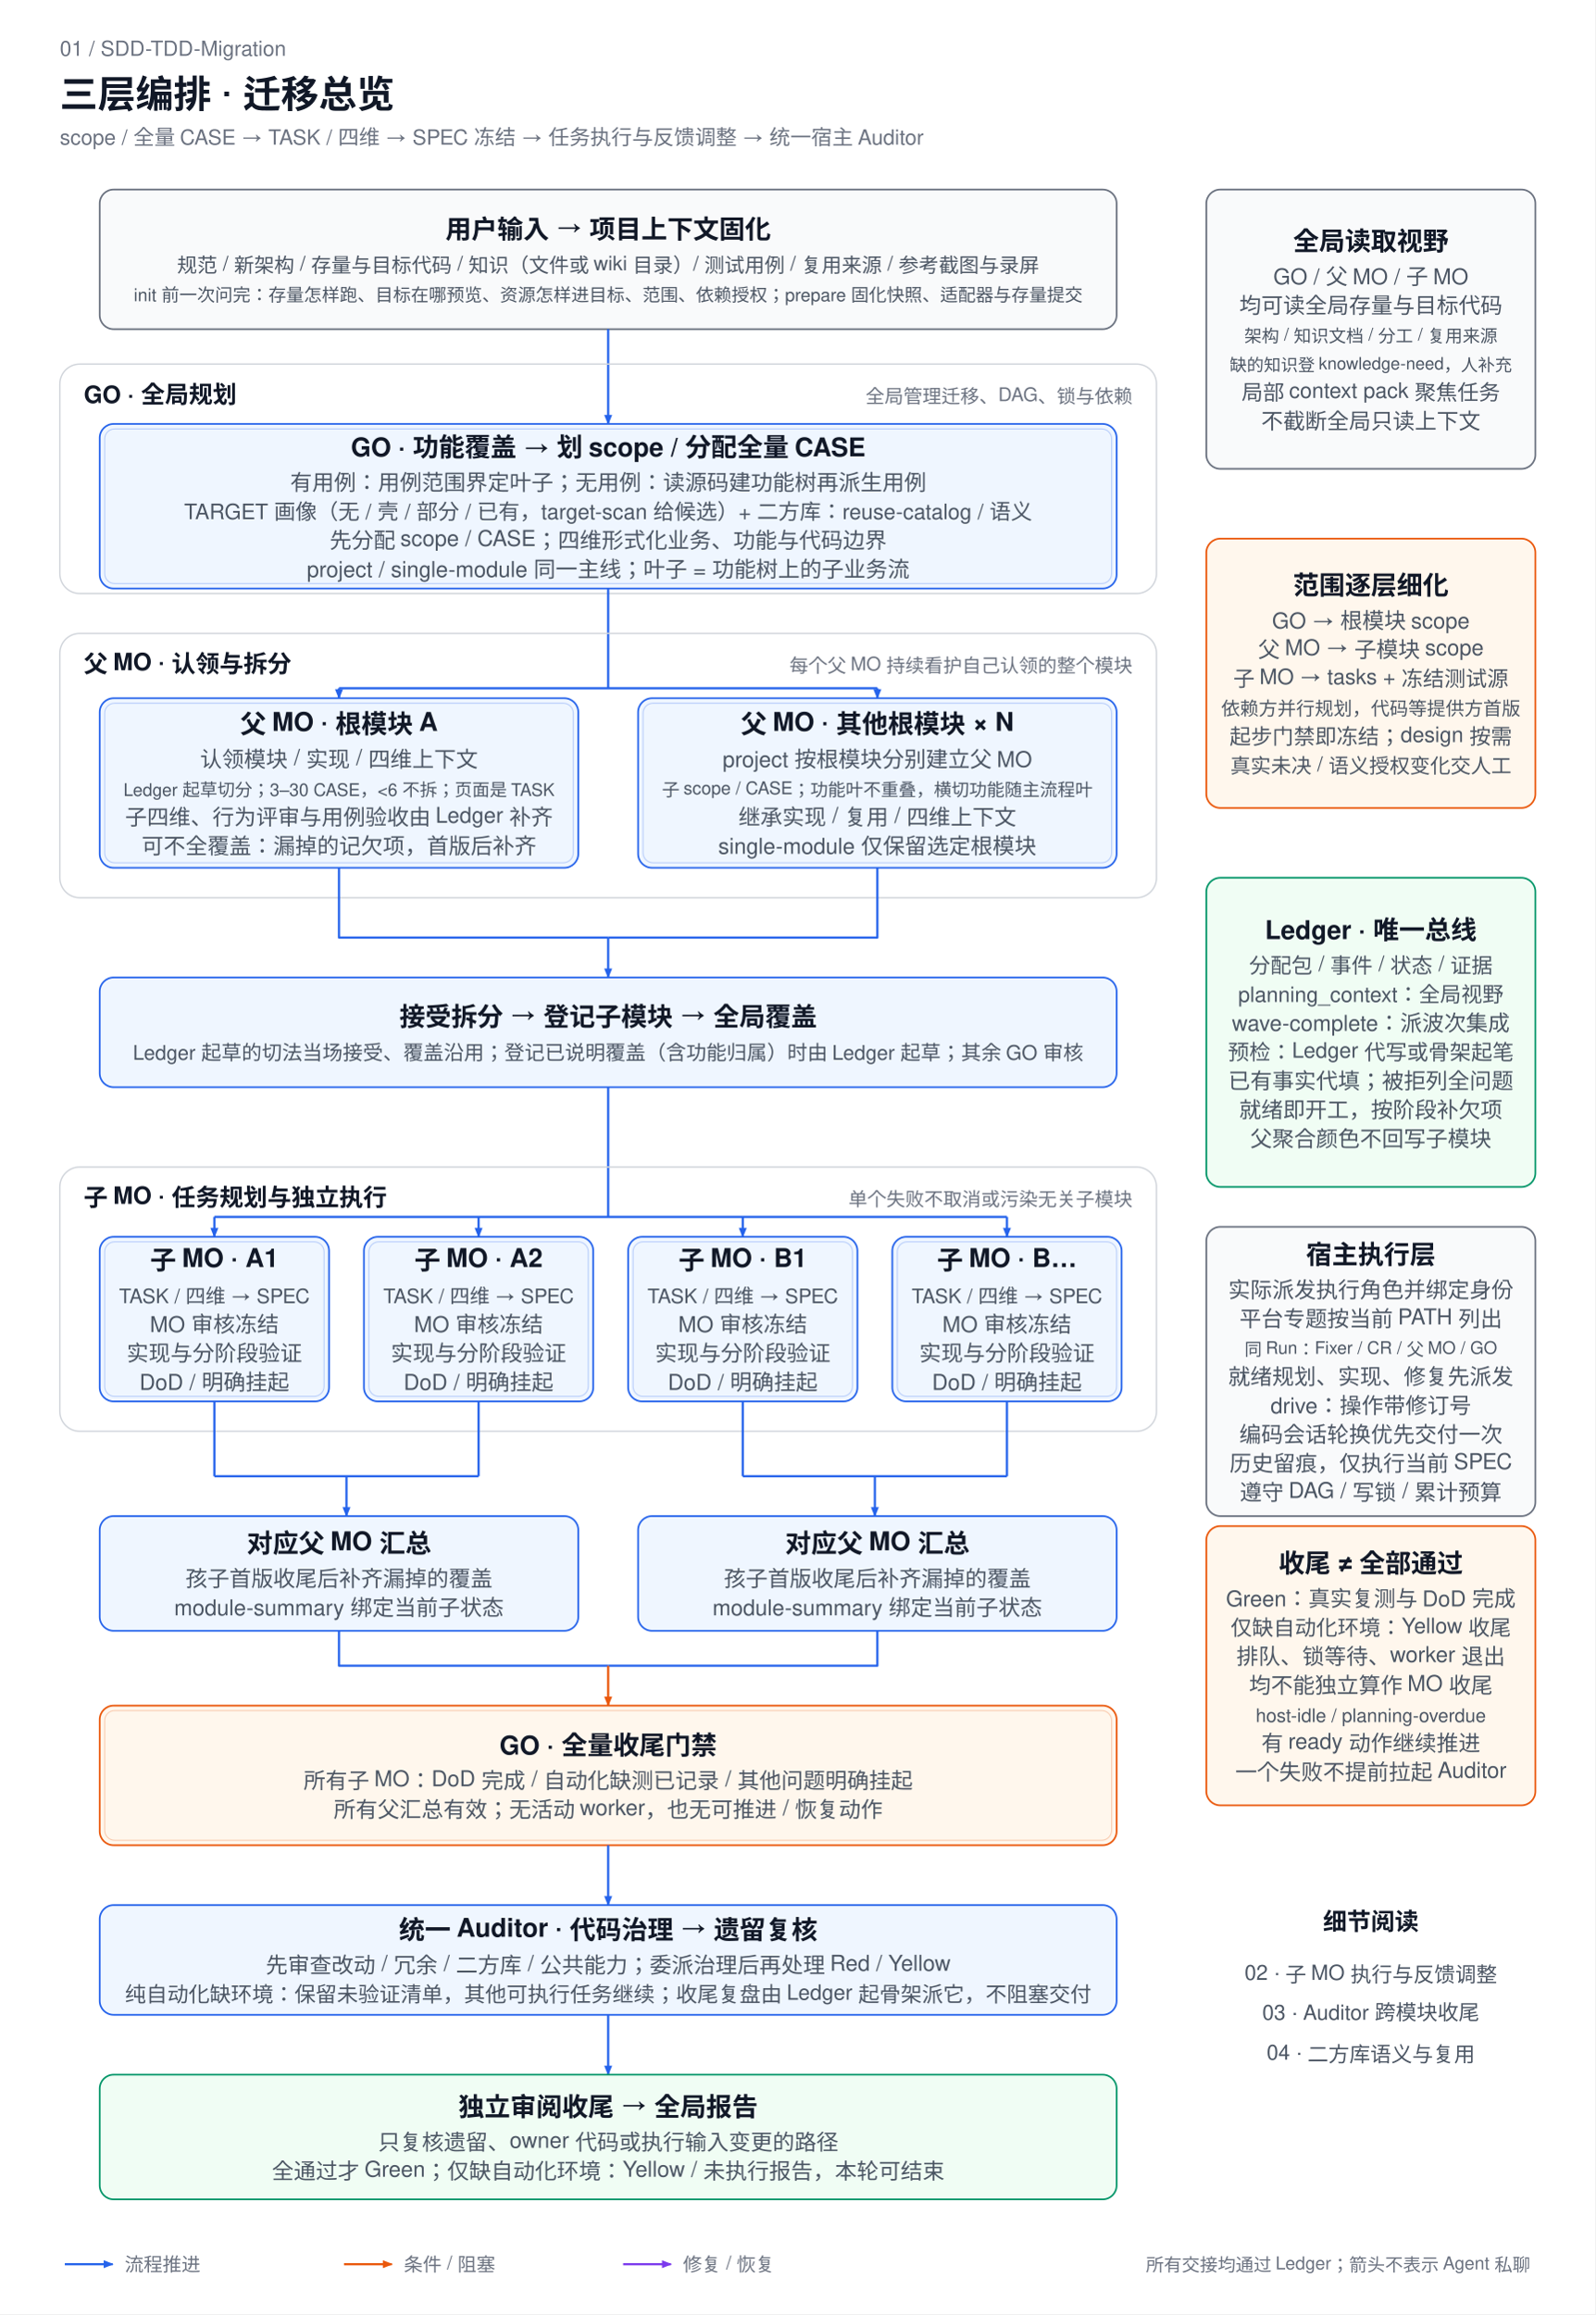
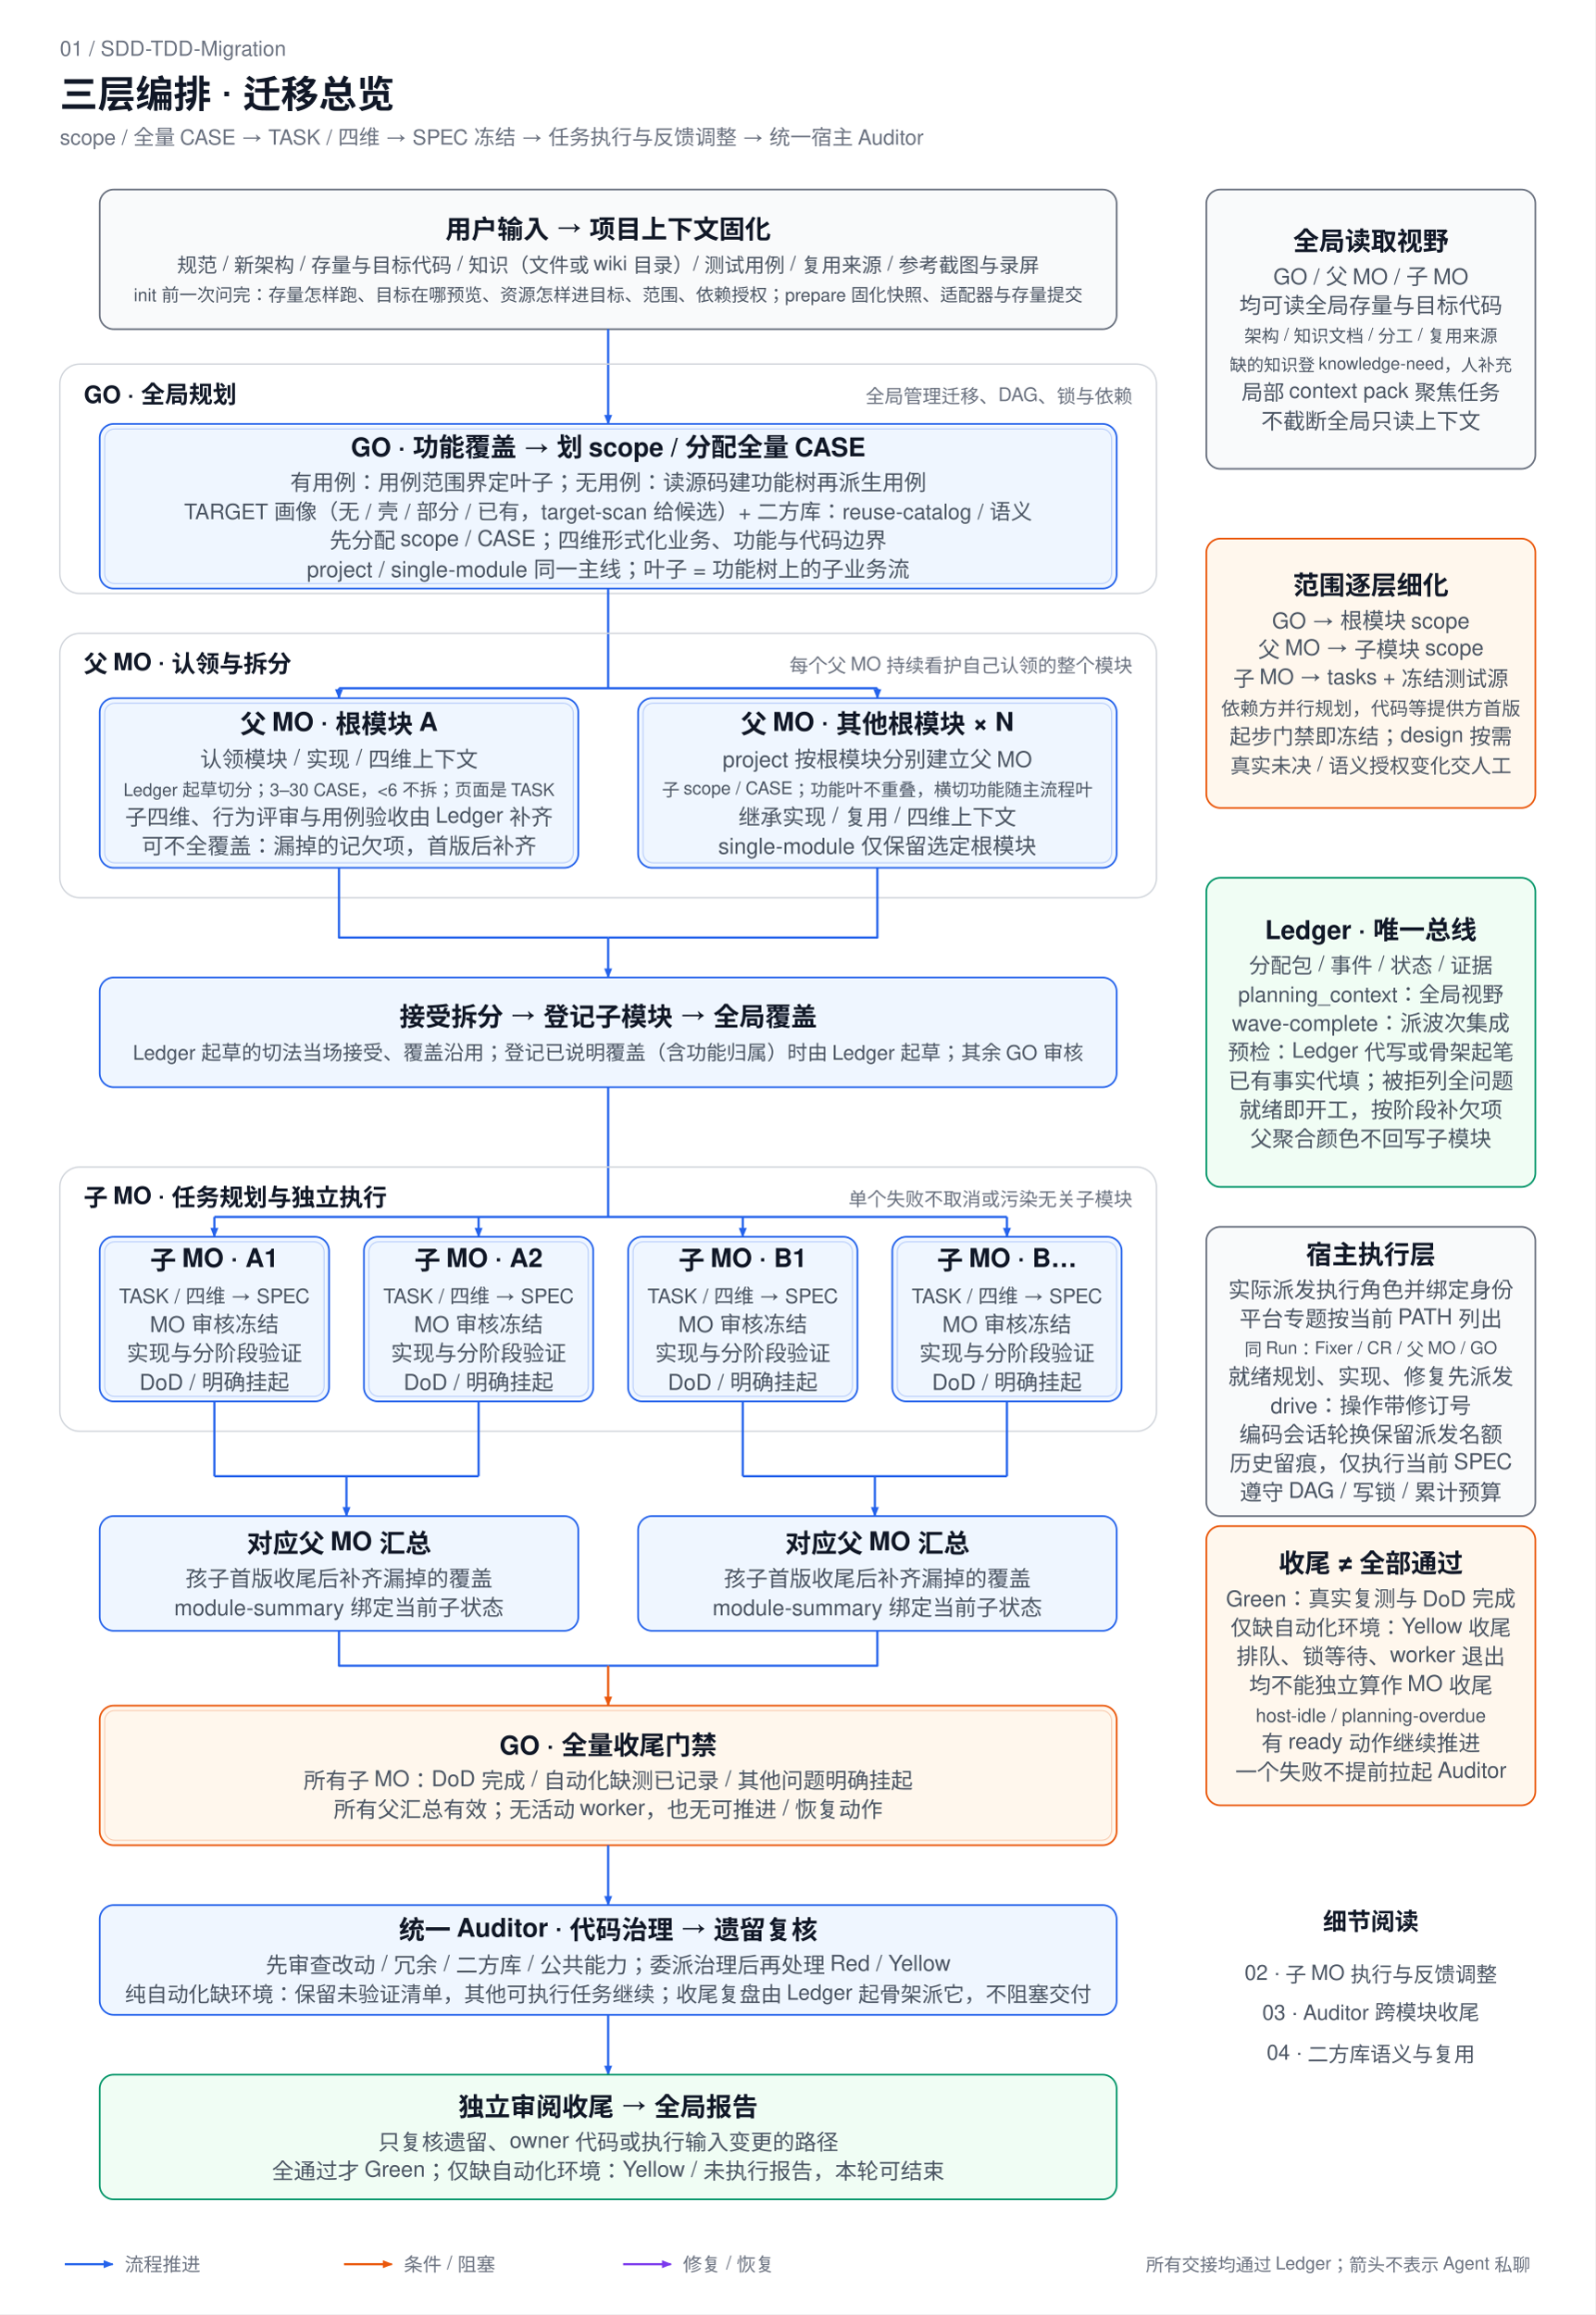
<svg xmlns="http://www.w3.org/2000/svg" width="1600" height="2320" viewBox="0 0 1600 2320" role="img" aria-labelledby="title desc">
  <style>text {font-family: "Helvetica Neue", Helvetica, Arial, "PingFang SC", "Microsoft YaHei", sans-serif;}</style>
  <defs>
    <marker id="arrow-blue" markerWidth="10" markerHeight="8" refX="9" refY="4" orient="auto" markerUnits="userSpaceOnUse">
      <path d="M0,0 L10,4 L0,8 Z" fill="#2563eb" />
    </marker>
    <marker id="arrow-orange" markerWidth="10" markerHeight="8" refX="9" refY="4" orient="auto" markerUnits="userSpaceOnUse">
      <path d="M0,0 L10,4 L0,8 Z" fill="#ea580c" />
    </marker>
    <marker id="arrow-green" markerWidth="10" markerHeight="8" refX="9" refY="4" orient="auto" markerUnits="userSpaceOnUse">
      <path d="M0,0 L10,4 L0,8 Z" fill="#059669" />
    </marker>
    <marker id="arrow-purple" markerWidth="10" markerHeight="8" refX="9" refY="4" orient="auto" markerUnits="userSpaceOnUse">
      <path d="M0,0 L10,4 L0,8 Z" fill="#7c3aed" />
    </marker>
    <marker id="arrow-gray" markerWidth="10" markerHeight="8" refX="9" refY="4" orient="auto" markerUnits="userSpaceOnUse">
      <path d="M0,0 L10,4 L0,8 Z" fill="#6b7280" />
    </marker>
  </defs>
  <rect width="1600" height="2320" fill="white" />
  <text x="60" y="56" font-size="21.00" fill="#6b7280" text-anchor="start" font-weight="400">01  /  SDD-TDD-Migration</text>
  <text x="60" y="108" font-size="38.00" fill="#111827" text-anchor="start" font-weight="700">三层编排 · 迁移总览</text>
  <text x="60" y="145" font-size="21.00" fill="#6b7280" text-anchor="start" font-weight="400">scope / 全量 CASE → TASK / 四维 → SPEC 冻结 → 任务执行与反馈调整 → 统一宿主 Auditor</text>
  <rect x="100" y="190" width="1020" height="140" rx="14" fill="#f9fafb" stroke="#6b7280" stroke-width="1.7" />
  <text x="610.0" y="239.0" font-size="26.00" fill="#111827" text-anchor="middle" font-weight="650">用户输入 → 项目上下文固化</text>
  <text x="610.0" y="273.0" font-size="20.16" fill="#4b5563" text-anchor="middle" font-weight="400">规范 / 新架构 / 存量与目标代码 / 知识（文件或 wiki 目录）/ 测试用例 / 复用来源 / 参考截图与录屏</text>
  <text x="610.0" y="302.0" font-size="17.87" fill="#4b5563" text-anchor="middle" font-weight="400">init 前一次问完：存量怎样跑、目标在哪预览、资源怎样进目标、范围、依赖授权；prepare 固化快照、适配器与存量提交</text>
  <path d="M610,330 L610,425" fill="none" stroke="#2563eb" stroke-width="2.2" stroke-linejoin="round" marker-end="url(#arrow-blue)" />
  <rect x="60" y="365" width="1100" height="230" rx="20" fill="none" stroke="#d1d5db" stroke-width="1.4" />
  <text x="84" y="404" font-size="24.00" fill="#111827" text-anchor="start" font-weight="650">GO  ·  全局规划</text>
  <text x="1136" y="404" font-size="19.00" fill="#6b7280" text-anchor="end" font-weight="400">全局管理迁移、DAG、锁与依赖</text>
  <rect x="100" y="425" width="1020" height="165" rx="14" fill="#eff6ff" stroke="#2563eb" stroke-width="1.7" />
  <rect x="105" y="430" width="1010" height="155" rx="10" fill="none" stroke="#2563eb" stroke-opacity="0.28" />
  <text x="610.0" y="457.5" font-size="26.00" fill="#111827" text-anchor="middle" font-weight="650">GO · 功能覆盖 → 划 scope / 分配全量 CASE</text>
  <text x="610.0" y="491.5" font-size="22.00" fill="#4b5563" text-anchor="middle" font-weight="400">有用例：用例范围界定叶子；无用例：读源码建功能树再派生用例</text>
  <text x="610.0" y="520.5" font-size="21.42" fill="#4b5563" text-anchor="middle" font-weight="400">TARGET 画像（无 / 壳 / 部分 / 已有，target-scan 给候选）+ 二方库：reuse-catalog / 语义</text>
  <text x="610.0" y="549.5" font-size="22.00" fill="#4b5563" text-anchor="middle" font-weight="400">先分配 scope / CASE；四维形式化业务、功能与代码边界</text>
  <text x="610.0" y="578.5" font-size="22.00" fill="#4b5563" text-anchor="middle" font-weight="400">project / single-module 同一主线；叶子 = 功能树上的子业务流</text>
  <path d="M610,590 L610,690" fill="none" stroke="#2563eb" stroke-width="2.2" stroke-linejoin="round" />
  <path d="M340,690 L880,690" fill="none" stroke="#2563eb" stroke-width="2.2" stroke-linejoin="round" />
  <path d="M340,690 L340,700" fill="none" stroke="#2563eb" stroke-width="2.2" stroke-linejoin="round" marker-end="url(#arrow-blue)" />
  <path d="M880,690 L880,700" fill="none" stroke="#2563eb" stroke-width="2.2" stroke-linejoin="round" marker-end="url(#arrow-blue)" />
  <rect x="60" y="635" width="1100" height="265" rx="20" fill="none" stroke="#d1d5db" stroke-width="1.4" />
  <text x="84" y="674" font-size="24.00" fill="#111827" text-anchor="start" font-weight="650">父 MO  ·  认领与拆分</text>
  <text x="1136" y="674" font-size="19.00" fill="#6b7280" text-anchor="end" font-weight="400">每个父 MO 持续看护自己认领的整个模块</text>
  <rect x="100" y="700" width="480" height="170" rx="14" fill="#eff6ff" stroke="#2563eb" stroke-width="1.7" />
  <rect x="105" y="705" width="470" height="160" rx="10" fill="none" stroke="#2563eb" stroke-opacity="0.28" />
  <text x="340.0" y="735.0" font-size="26.00" fill="#111827" text-anchor="middle" font-weight="650">父 MO · 根模块 A</text>
  <text x="340.0" y="769.0" font-size="22.00" fill="#4b5563" text-anchor="middle" font-weight="400">认领模块 / 实现 / 四维上下文</text>
  <text x="340.0" y="798.0" font-size="17.52" fill="#4b5563" text-anchor="middle" font-weight="400">Ledger 起草切分；3–30 CASE，&lt;6 不拆；页面是 TASK</text>
  <text x="340.0" y="827.0" font-size="21.89" fill="#4b5563" text-anchor="middle" font-weight="400">子四维、行为评审与用例验收由 Ledger 补齐</text>
  <text x="340.0" y="856.0" font-size="22.00" fill="#4b5563" text-anchor="middle" font-weight="400">可不全覆盖：漏掉的记欠项，首版后补齐</text>
  <rect x="640" y="700" width="480" height="170" rx="14" fill="#eff6ff" stroke="#2563eb" stroke-width="1.7" />
  <rect x="645" y="705" width="470" height="160" rx="10" fill="none" stroke="#2563eb" stroke-opacity="0.28" />
  <text x="880.0" y="735.0" font-size="26.00" fill="#111827" text-anchor="middle" font-weight="650">父 MO · 其他根模块 × N</text>
  <text x="880.0" y="769.0" font-size="22.00" fill="#4b5563" text-anchor="middle" font-weight="400">project 按根模块分别建立父 MO</text>
  <text x="880.0" y="798.0" font-size="17.71" fill="#4b5563" text-anchor="middle" font-weight="400">子 scope / CASE；功能叶不重叠，横切功能随主流程叶</text>
  <text x="880.0" y="827.0" font-size="22.00" fill="#4b5563" text-anchor="middle" font-weight="400">继承实现 / 复用 / 四维上下文</text>
  <text x="880.0" y="856.0" font-size="22.00" fill="#4b5563" text-anchor="middle" font-weight="400">single-module 仅保留选定根模块</text>
  <path d="M340,870 L340,940 L610,940" fill="none" stroke="#2563eb" stroke-width="2.2" stroke-linejoin="round" />
  <path d="M880,870 L880,940 L610,940" fill="none" stroke="#2563eb" stroke-width="2.2" stroke-linejoin="round" />
  <path d="M610,940 L610,980" fill="none" stroke="#2563eb" stroke-width="2.2" stroke-linejoin="round" marker-end="url(#arrow-blue)" />
  <rect x="100" y="980" width="1020" height="110" rx="14" fill="#eff6ff" stroke="#2563eb" stroke-width="1.7" />
  <text x="610.0" y="1028.5" font-size="26.00" fill="#111827" text-anchor="middle" font-weight="650">接受拆分 → 登记子模块 → 全局覆盖</text>
  <text x="610.0" y="1062.5" font-size="20.27" fill="#4b5563" text-anchor="middle" font-weight="400">Ledger 起草的切法当场接受、覆盖沿用；登记已说明覆盖（含功能归属）时由 Ledger 起草；其余 GO 审核</text>
  <path d="M610,1090 L610,1220" fill="none" stroke="#2563eb" stroke-width="2.2" stroke-linejoin="round" />
  <path d="M215,1220 L1010,1220" fill="none" stroke="#2563eb" stroke-width="2.2" stroke-linejoin="round" />
  <rect x="60" y="1170" width="1100" height="265" rx="20" fill="none" stroke="#d1d5db" stroke-width="1.4" />
  <text x="84" y="1209" font-size="24.00" fill="#111827" text-anchor="start" font-weight="650">子 MO  ·  任务规划与独立执行</text>
  <text x="1136" y="1209" font-size="19.00" fill="#6b7280" text-anchor="end" font-weight="400">单个失败不取消或污染无关子模块</text>
  <path d="M215,1220 L215,1240" fill="none" stroke="#2563eb" stroke-width="2.2" stroke-linejoin="round" marker-end="url(#arrow-blue)" />
  <rect x="100" y="1240" width="230" height="165" rx="14" fill="#eff6ff" stroke="#2563eb" stroke-width="1.7" />
  <rect x="105" y="1245" width="220" height="155" rx="10" fill="none" stroke="#2563eb" stroke-opacity="0.28" />
  <text x="215.0" y="1272.5" font-size="26.00" fill="#111827" text-anchor="middle" font-weight="650">子 MO · A1</text>
  <text x="215.0" y="1306.5" font-size="20.04" fill="#4b5563" text-anchor="middle" font-weight="400">TASK / 四维 → SPEC</text>
  <text x="215.0" y="1335.5" font-size="22.00" fill="#4b5563" text-anchor="middle" font-weight="400">MO 审核冻结</text>
  <text x="215.0" y="1364.5" font-size="22.00" fill="#4b5563" text-anchor="middle" font-weight="400">实现与分阶段验证</text>
  <text x="215.0" y="1393.5" font-size="22.00" fill="#4b5563" text-anchor="middle" font-weight="400">DoD / 明确挂起</text>
  <path d="M480,1220 L480,1240" fill="none" stroke="#2563eb" stroke-width="2.2" stroke-linejoin="round" marker-end="url(#arrow-blue)" />
  <rect x="365" y="1240" width="230" height="165" rx="14" fill="#eff6ff" stroke="#2563eb" stroke-width="1.7" />
  <rect x="370" y="1245" width="220" height="155" rx="10" fill="none" stroke="#2563eb" stroke-opacity="0.28" />
  <text x="480.0" y="1272.5" font-size="26.00" fill="#111827" text-anchor="middle" font-weight="650">子 MO · A2</text>
  <text x="480.0" y="1306.5" font-size="20.04" fill="#4b5563" text-anchor="middle" font-weight="400">TASK / 四维 → SPEC</text>
  <text x="480.0" y="1335.5" font-size="22.00" fill="#4b5563" text-anchor="middle" font-weight="400">MO 审核冻结</text>
  <text x="480.0" y="1364.5" font-size="22.00" fill="#4b5563" text-anchor="middle" font-weight="400">实现与分阶段验证</text>
  <text x="480.0" y="1393.5" font-size="22.00" fill="#4b5563" text-anchor="middle" font-weight="400">DoD / 明确挂起</text>
  <path d="M745,1220 L745,1240" fill="none" stroke="#2563eb" stroke-width="2.2" stroke-linejoin="round" marker-end="url(#arrow-blue)" />
  <rect x="630" y="1240" width="230" height="165" rx="14" fill="#eff6ff" stroke="#2563eb" stroke-width="1.7" />
  <rect x="635" y="1245" width="220" height="155" rx="10" fill="none" stroke="#2563eb" stroke-opacity="0.28" />
  <text x="745.0" y="1272.5" font-size="26.00" fill="#111827" text-anchor="middle" font-weight="650">子 MO · B1</text>
  <text x="745.0" y="1306.5" font-size="20.04" fill="#4b5563" text-anchor="middle" font-weight="400">TASK / 四维 → SPEC</text>
  <text x="745.0" y="1335.5" font-size="22.00" fill="#4b5563" text-anchor="middle" font-weight="400">MO 审核冻结</text>
  <text x="745.0" y="1364.5" font-size="22.00" fill="#4b5563" text-anchor="middle" font-weight="400">实现与分阶段验证</text>
  <text x="745.0" y="1393.5" font-size="22.00" fill="#4b5563" text-anchor="middle" font-weight="400">DoD / 明确挂起</text>
  <path d="M1010,1220 L1010,1240" fill="none" stroke="#2563eb" stroke-width="2.2" stroke-linejoin="round" marker-end="url(#arrow-blue)" />
  <rect x="895" y="1240" width="230" height="165" rx="14" fill="#eff6ff" stroke="#2563eb" stroke-width="1.7" />
  <rect x="900" y="1245" width="220" height="155" rx="10" fill="none" stroke="#2563eb" stroke-opacity="0.28" />
  <text x="1010.0" y="1272.5" font-size="26.00" fill="#111827" text-anchor="middle" font-weight="650">子 MO · B…</text>
  <text x="1010.0" y="1306.5" font-size="20.04" fill="#4b5563" text-anchor="middle" font-weight="400">TASK / 四维 → SPEC</text>
  <text x="1010.0" y="1335.5" font-size="22.00" fill="#4b5563" text-anchor="middle" font-weight="400">MO 审核冻结</text>
  <text x="1010.0" y="1364.5" font-size="22.00" fill="#4b5563" text-anchor="middle" font-weight="400">实现与分阶段验证</text>
  <text x="1010.0" y="1393.5" font-size="22.00" fill="#4b5563" text-anchor="middle" font-weight="400">DoD / 明确挂起</text>
  <path d="M215,1405 L215,1480" fill="none" stroke="#2563eb" stroke-width="2.2" stroke-linejoin="round" />
  <path d="M480,1405 L480,1480" fill="none" stroke="#2563eb" stroke-width="2.2" stroke-linejoin="round" />
  <path d="M215,1480 L480,1480" fill="none" stroke="#2563eb" stroke-width="2.2" stroke-linejoin="round" />
  <path d="M347.5,1480 L347.5,1520" fill="none" stroke="#2563eb" stroke-width="2.2" stroke-linejoin="round" marker-end="url(#arrow-blue)" />
  <rect x="100" y="1520" width="480" height="115" rx="14" fill="#eff6ff" stroke="#2563eb" stroke-width="1.7" />
  <text x="340.0" y="1556.5" font-size="26.00" fill="#111827" text-anchor="middle" font-weight="650">对应父 MO 汇总</text>
  <text x="340.0" y="1590.5" font-size="22.00" fill="#4b5563" text-anchor="middle" font-weight="400">孩子首版收尾后补齐漏掉的覆盖</text>
  <text x="340.0" y="1619.5" font-size="22.00" fill="#4b5563" text-anchor="middle" font-weight="400">module-summary 绑定当前子状态</text>
  <path d="M745,1405 L745,1480" fill="none" stroke="#2563eb" stroke-width="2.2" stroke-linejoin="round" />
  <path d="M1010,1405 L1010,1480" fill="none" stroke="#2563eb" stroke-width="2.2" stroke-linejoin="round" />
  <path d="M745,1480 L1010,1480" fill="none" stroke="#2563eb" stroke-width="2.2" stroke-linejoin="round" />
  <path d="M877.5,1480 L877.5,1520" fill="none" stroke="#2563eb" stroke-width="2.2" stroke-linejoin="round" marker-end="url(#arrow-blue)" />
  <rect x="640" y="1520" width="480" height="115" rx="14" fill="#eff6ff" stroke="#2563eb" stroke-width="1.7" />
  <text x="880.0" y="1556.5" font-size="26.00" fill="#111827" text-anchor="middle" font-weight="650">对应父 MO 汇总</text>
  <text x="880.0" y="1590.5" font-size="22.00" fill="#4b5563" text-anchor="middle" font-weight="400">孩子首版收尾后补齐漏掉的覆盖</text>
  <text x="880.0" y="1619.5" font-size="22.00" fill="#4b5563" text-anchor="middle" font-weight="400">module-summary 绑定当前子状态</text>
  <path d="M340,1635 L340,1670 L610,1670" fill="none" stroke="#2563eb" stroke-width="2.2" stroke-linejoin="round" />
  <path d="M880,1635 L880,1670 L610,1670" fill="none" stroke="#2563eb" stroke-width="2.2" stroke-linejoin="round" />
  <path d="M610,1670 L610,1710" fill="none" stroke="#ea580c" stroke-width="2.2" stroke-linejoin="round" marker-end="url(#arrow-orange)" />
  <rect x="100" y="1710" width="1020" height="140" rx="14" fill="#fff7ed" stroke="#ea580c" stroke-width="1.7" />
  <rect x="105" y="1715" width="1010" height="130" rx="10" fill="none" stroke="#ea580c" stroke-opacity="0.28" />
  <text x="610.0" y="1759.0" font-size="26.00" fill="#111827" text-anchor="middle" font-weight="650">GO · 全量收尾门禁</text>
  <text x="610.0" y="1793.0" font-size="22.00" fill="#4b5563" text-anchor="middle" font-weight="400">所有子 MO：DoD 完成 / 自动化缺测已记录 / 其他问题明确挂起</text>
  <text x="610.0" y="1822.0" font-size="22.00" fill="#4b5563" text-anchor="middle" font-weight="400">所有父汇总有效；无活动 worker，也无可推进 / 恢复动作</text>
  <path d="M610,1850 L610,1910" fill="none" stroke="#2563eb" stroke-width="2.2" stroke-linejoin="round" marker-end="url(#arrow-blue)" />
  <rect x="100" y="1910" width="1020" height="110" rx="14" fill="#eff6ff" stroke="#2563eb" stroke-width="1.7" />
  <text x="610.0" y="1944.0" font-size="26.00" fill="#111827" text-anchor="middle" font-weight="650">统一 Auditor · 代码治理 → 遗留复核</text>
  <text x="610.0" y="1978.0" font-size="22.00" fill="#4b5563" text-anchor="middle" font-weight="400">先审查改动 / 冗余 / 二方库 / 公共能力；委派治理后再处理 Red / Yellow</text>
  <text x="610.0" y="2007.0" font-size="21.26" fill="#4b5563" text-anchor="middle" font-weight="400">纯自动化缺环境：保留未验证清单，其他可执行任务继续；收尾复盘由 Ledger 起骨架派它，不阻塞交付</text>
  <path d="M610,2020 L610,2080" fill="none" stroke="#2563eb" stroke-width="2.2" stroke-linejoin="round" marker-end="url(#arrow-blue)" />
  <rect x="100" y="2080" width="1020" height="125" rx="14" fill="#f0fdf4" stroke="#059669" stroke-width="1.7" />
  <text x="610.0" y="2121.5" font-size="26.00" fill="#111827" text-anchor="middle" font-weight="650">独立审阅收尾 → 全局报告</text>
  <text x="610.0" y="2155.5" font-size="22.00" fill="#4b5563" text-anchor="middle" font-weight="400">只复核遗留、owner 代码或执行输入变更的路径</text>
  <text x="610.0" y="2184.5" font-size="22.00" fill="#4b5563" text-anchor="middle" font-weight="400">全通过才 Green；仅缺自动化环境：Yellow / 未执行报告，本轮可结束</text>
  <rect x="1210" y="190" width="330" height="280" rx="14" fill="#f9fafb" stroke="#6b7280" stroke-width="1.7" />
  <text x="1375.0" y="251.0" font-size="26.00" fill="#111827" text-anchor="middle" font-weight="650">全局读取视野</text>
  <text x="1375.0" y="285.0" font-size="22.00" fill="#4b5563" text-anchor="middle" font-weight="400">GO / 父 MO / 子 MO</text>
  <text x="1375.0" y="314.0" font-size="22.00" fill="#4b5563" text-anchor="middle" font-weight="400">均可读全局存量与目标代码</text>
  <text x="1375.0" y="343.0" font-size="17.51" fill="#4b5563" text-anchor="middle" font-weight="400">架构 / 知识文档 / 分工 / 复用来源</text>
  <text x="1375.0" y="372.0" font-size="17.09" fill="#4b5563" text-anchor="middle" font-weight="400">缺的知识登 knowledge-need，人补充</text>
  <text x="1375.0" y="401.0" font-size="21.46" fill="#4b5563" text-anchor="middle" font-weight="400">局部 context pack 聚焦任务</text>
  <text x="1375.0" y="430.0" font-size="22.00" fill="#4b5563" text-anchor="middle" font-weight="400">不截断全局只读上下文</text>
  <rect x="1210" y="540" width="330" height="270" rx="14" fill="#fff7ed" stroke="#ea580c" stroke-width="1.7" />
  <text x="1375.0" y="596.0" font-size="26.00" fill="#111827" text-anchor="middle" font-weight="650">范围逐层细化</text>
  <text x="1375.0" y="630.0" font-size="22.00" fill="#4b5563" text-anchor="middle" font-weight="400">GO → 根模块 scope</text>
  <text x="1375.0" y="659.0" font-size="22.00" fill="#4b5563" text-anchor="middle" font-weight="400">父 MO → 子模块 scope</text>
  <text x="1375.0" y="688.0" font-size="21.46" fill="#4b5563" text-anchor="middle" font-weight="400">子 MO → tasks + 冻结测试源</text>
  <text x="1375.0" y="717.0" font-size="18.75" fill="#4b5563" text-anchor="middle" font-weight="400">依赖方并行规划，代码等提供方首版</text>
  <text x="1375.0" y="746.0" font-size="21.44" fill="#4b5563" text-anchor="middle" font-weight="400">起步门禁即冻结；design 按需</text>
  <text x="1375.0" y="775.0" font-size="20.39" fill="#4b5563" text-anchor="middle" font-weight="400">真实未决 / 语义授权变化交人工</text>
  <rect x="1210" y="880" width="330" height="310" rx="14" fill="#f0fdf4" stroke="#059669" stroke-width="1.7" />
  <text x="1375.0" y="941.5" font-size="26.00" fill="#111827" text-anchor="middle" font-weight="650">Ledger · 唯一总线</text>
  <text x="1375.0" y="975.5" font-size="21.23" fill="#4b5563" text-anchor="middle" font-weight="400">分配包 / 事件 / 状态 / 证据</text>
  <text x="1375.0" y="1004.5" font-size="21.25" fill="#4b5563" text-anchor="middle" font-weight="400">planning_context：全局视野</text>
  <text x="1375.0" y="1033.5" font-size="22.00" fill="#4b5563" text-anchor="middle" font-weight="400">wave-complete：派波次集成</text>
  <text x="1375.0" y="1062.5" font-size="21.44" fill="#4b5563" text-anchor="middle" font-weight="400">预检：Ledger 代写或骨架起笔</text>
  <text x="1375.0" y="1091.5" font-size="22.00" fill="#4b5563" text-anchor="middle" font-weight="400">已有事实代填；被拒列全问题</text>
  <text x="1375.0" y="1120.5" font-size="22.00" fill="#4b5563" text-anchor="middle" font-weight="400">就绪即开工，按阶段补欠项</text>
  <text x="1375.0" y="1149.5" font-size="22.00" fill="#4b5563" text-anchor="middle" font-weight="400">父聚合颜色不回写子模块</text>
  <rect x="1210" y="1230" width="330" height="290" rx="14" fill="#f9fafb" stroke="#6b7280" stroke-width="1.7" />
  <text x="1375.0" y="1267.0" font-size="26.00" fill="#111827" text-anchor="middle" font-weight="650">宿主执行层</text>
  <text x="1375.0" y="1301.0" font-size="22.00" fill="#4b5563" text-anchor="middle" font-weight="400">实际派发执行角色并绑定身份</text>
  <text x="1375.0" y="1330.0" font-size="22.00" fill="#4b5563" text-anchor="middle" font-weight="400">平台专题按当前 PATH 列出</text>
  <text x="1375.0" y="1359.0" font-size="17.39" fill="#4b5563" text-anchor="middle" font-weight="400">同 Run：Fixer / CR / 父 MO / GO</text>
  <text x="1375.0" y="1388.0" font-size="22.00" fill="#4b5563" text-anchor="middle" font-weight="400">就绪规划、实现、修复先派发</text>
  <text x="1375.0" y="1417.0" font-size="22.00" fill="#4b5563" text-anchor="middle" font-weight="400">drive：操作带修订号</text>
-   <text x="1375.0" y="1446.0" font-size="22.00" fill="#4b5563" text-anchor="middle" font-weight="400">编码会话轮换优先交付一次</text>
+   <text x="1375.0" y="1446.0" font-size="22.00" fill="#4b5563" text-anchor="middle" font-weight="400">编码会话轮换保留派发名额</text>
  <text x="1375.0" y="1475.0" font-size="22.00" fill="#4b5563" text-anchor="middle" font-weight="400">历史留痕，仅执行当前 SPEC</text>
  <text x="1375.0" y="1504.0" font-size="21.90" fill="#4b5563" text-anchor="middle" font-weight="400">遵守 DAG / 写锁 / 累计预算</text>
  <rect x="1210" y="1530" width="330" height="280" rx="14" fill="#fff7ed" stroke="#ea580c" stroke-width="1.7" />
  <text x="1375.0" y="1576.5" font-size="26.00" fill="#111827" text-anchor="middle" font-weight="650">收尾 ≠ 全部通过</text>
  <text x="1375.0" y="1610.5" font-size="21.90" fill="#4b5563" text-anchor="middle" font-weight="400">Green：真实复测与 DoD 完成</text>
  <text x="1375.0" y="1639.5" font-size="21.44" fill="#4b5563" text-anchor="middle" font-weight="400">仅缺自动化环境：Yellow 收尾</text>
  <text x="1375.0" y="1668.5" font-size="22.00" fill="#4b5563" text-anchor="middle" font-weight="400">排队、锁等待、worker 退出</text>
  <text x="1375.0" y="1697.5" font-size="22.00" fill="#4b5563" text-anchor="middle" font-weight="400">均不能独立算作 MO 收尾</text>
  <text x="1375.0" y="1726.5" font-size="18.80" fill="#4b5563" text-anchor="middle" font-weight="400">host-idle / planning-overdue</text>
  <text x="1375.0" y="1755.5" font-size="22.00" fill="#4b5563" text-anchor="middle" font-weight="400">有 ready 动作继续推进</text>
  <text x="1375.0" y="1784.5" font-size="22.00" fill="#4b5563" text-anchor="middle" font-weight="400">一个失败不提前拉起 Auditor</text>
  <text x="1375" y="1935" font-size="24.00" fill="#111827" text-anchor="middle" font-weight="650">细节阅读</text>
  <text x="1375" y="1985" font-size="21.00" fill="#4b5563" text-anchor="middle" font-weight="400">02 · 子 MO 执行与反馈调整</text>
  <text x="1375" y="2025" font-size="21.00" fill="#4b5563" text-anchor="middle" font-weight="400">03 · Auditor 跨模块收尾</text>
  <text x="1375" y="2065" font-size="21.00" fill="#4b5563" text-anchor="middle" font-weight="400">04 · 二方库语义与复用</text>
  <path d="M65,2270 L113,2270" fill="none" stroke="#2563eb" stroke-width="2.2" stroke-linejoin="round" marker-end="url(#arrow-blue)" />
  <text x="125" y="2277" font-size="19.00" fill="#6b7280" text-anchor="start" font-weight="400">流程推进</text>
  <path d="M345,2270 L393,2270" fill="none" stroke="#ea580c" stroke-width="2.2" stroke-linejoin="round" marker-end="url(#arrow-orange)" />
  <text x="405" y="2277" font-size="19.00" fill="#6b7280" text-anchor="start" font-weight="400">条件 / 阻塞</text>
  <path d="M625,2270 L673,2270" fill="none" stroke="#7c3aed" stroke-width="2.2" stroke-linejoin="round" marker-end="url(#arrow-purple)" />
  <text x="685" y="2277" font-size="19.00" fill="#6b7280" text-anchor="start" font-weight="400">修复 / 恢复</text>
  <text x="1535" y="2277" font-size="18.00" fill="#6b7280" text-anchor="end" font-weight="400">所有交接均通过 Ledger；箭头不表示 Agent 私聊</text>
</svg>
